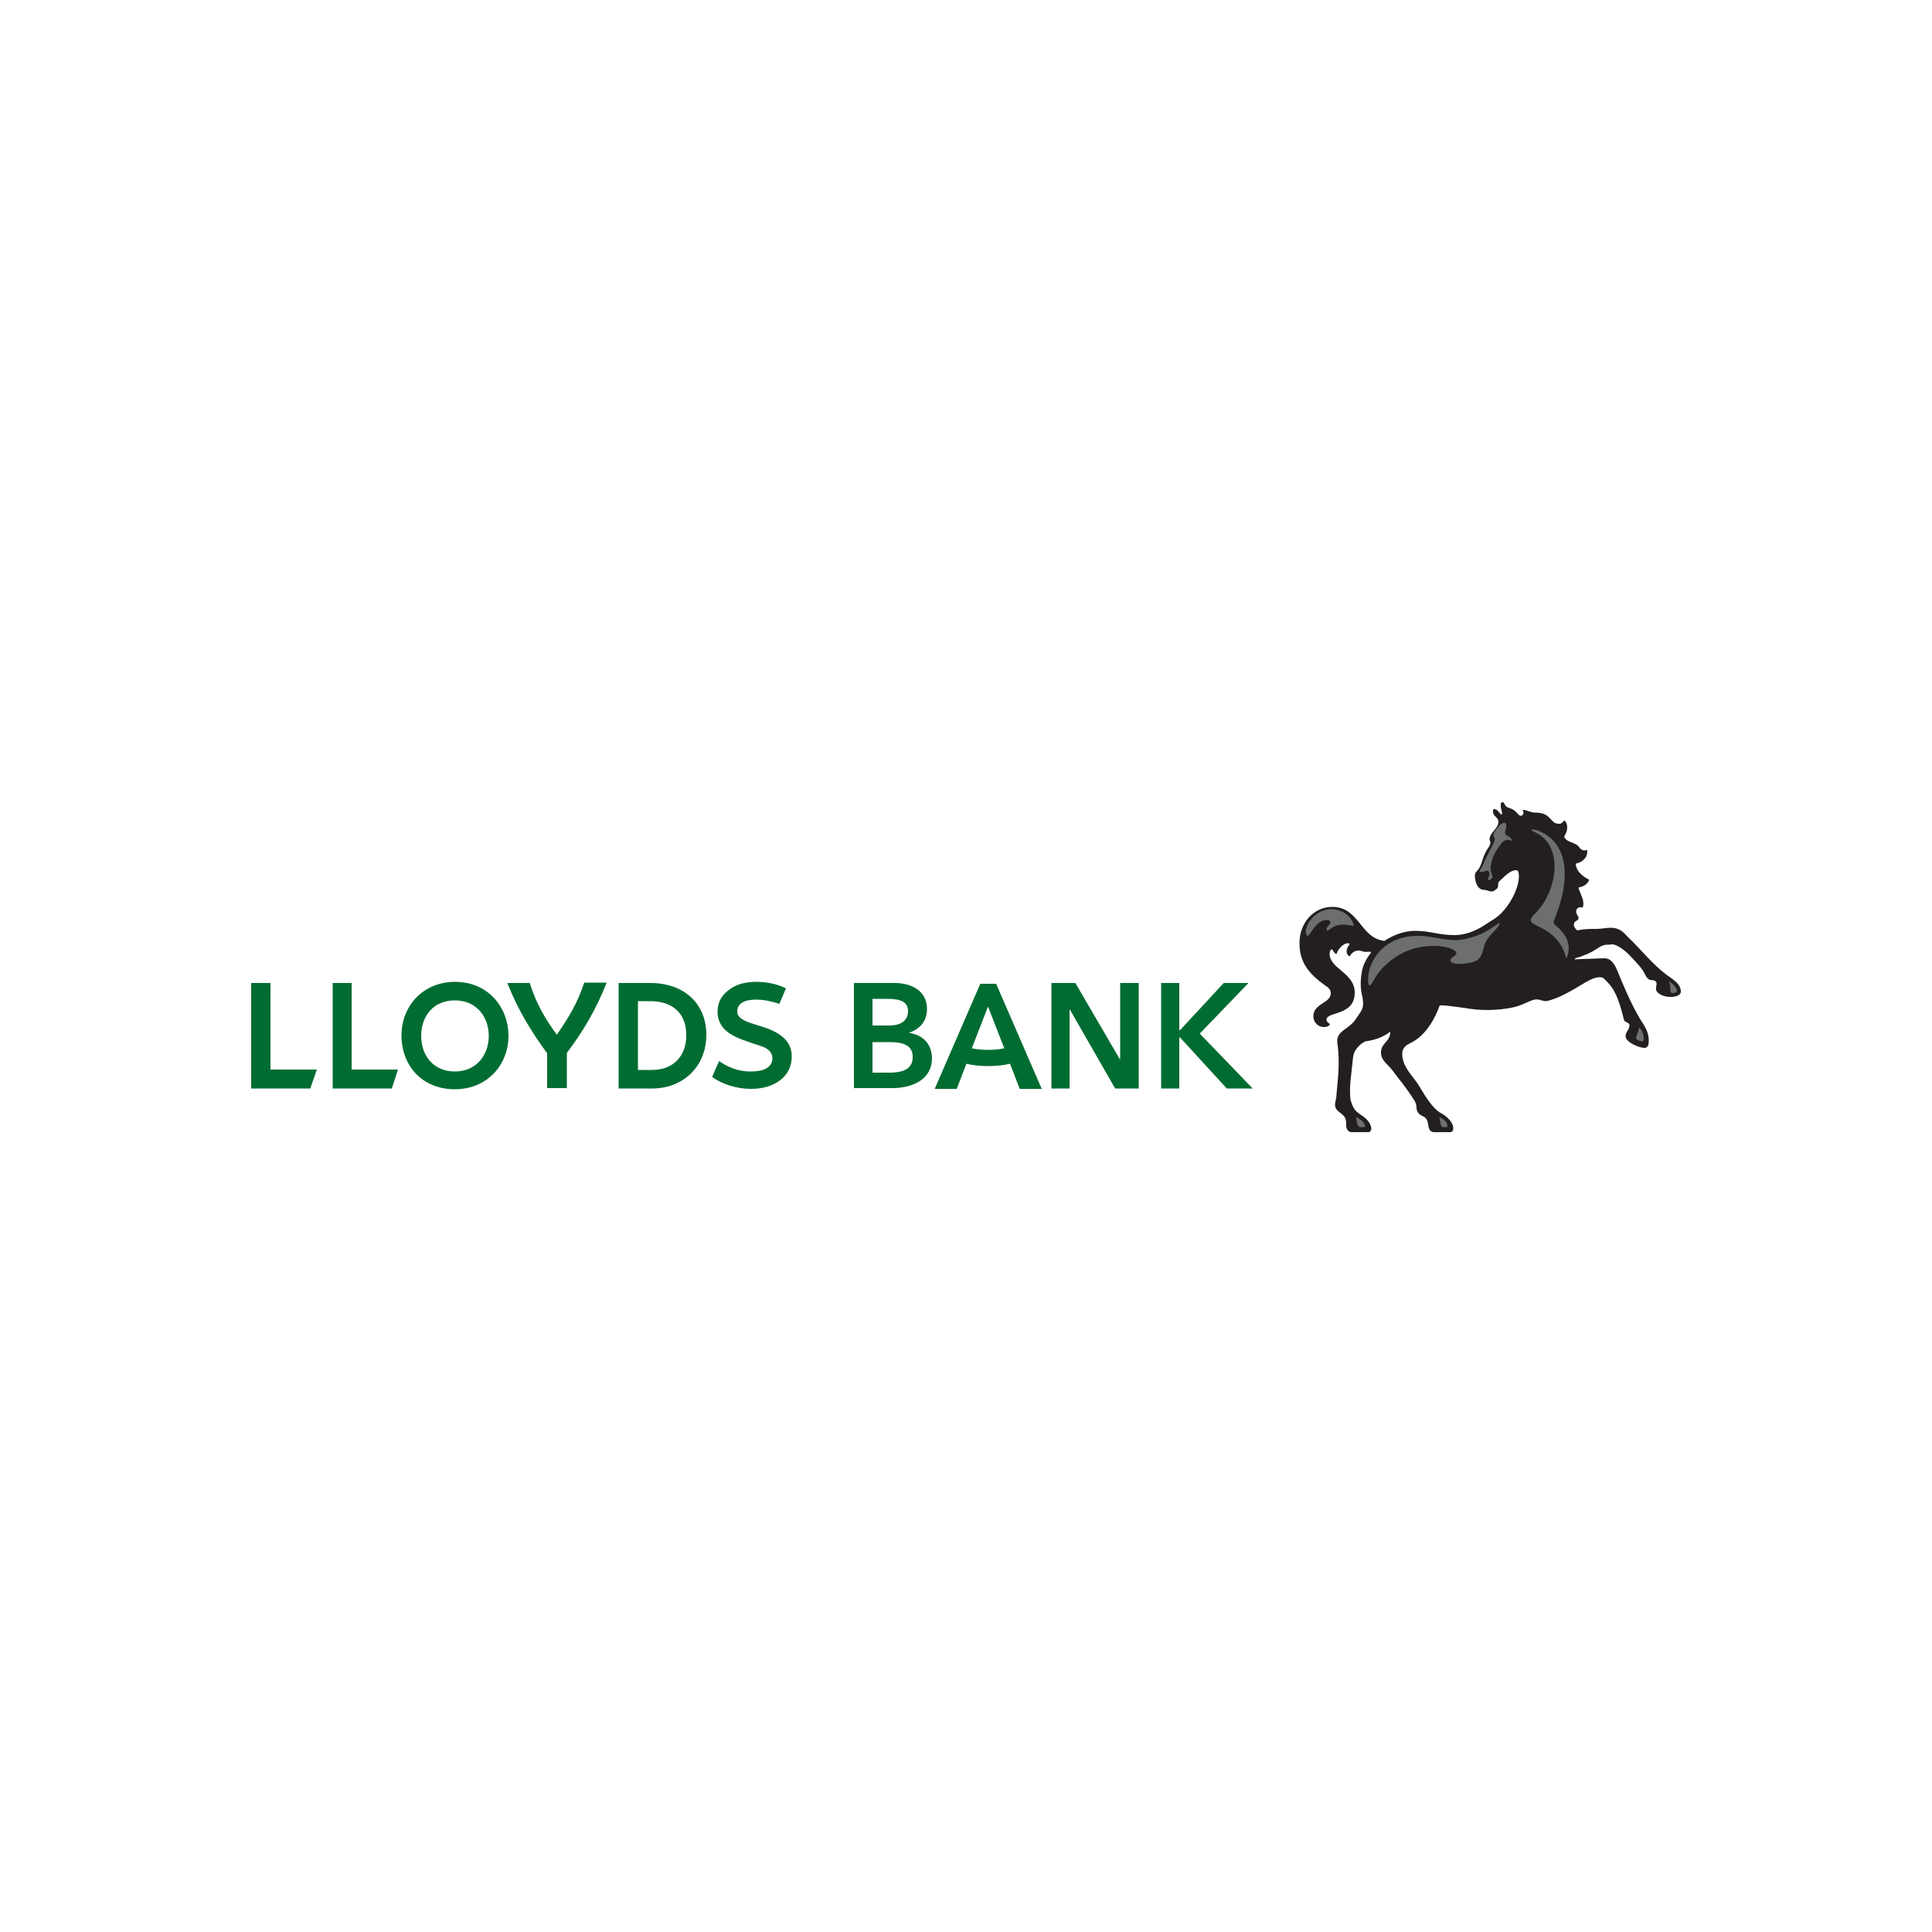
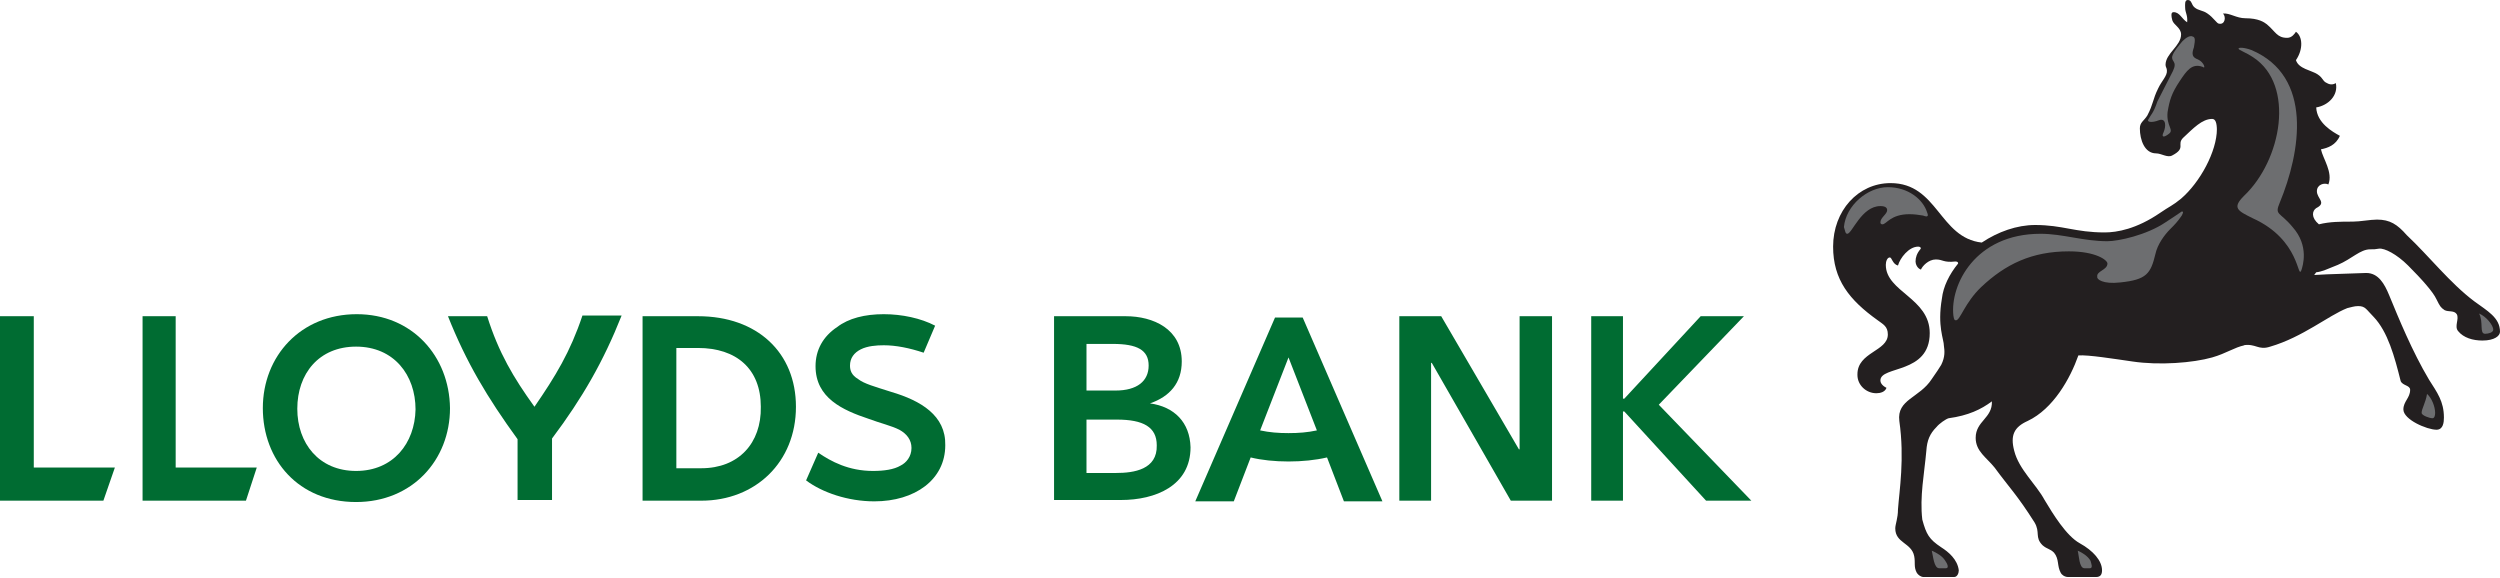
- <svg xmlns="http://www.w3.org/2000/svg" viewBox="0 0 500 500">
-   <g fill="#006c32">
-     <path d="M144.1 267.8c3.1-4.5 5.3-8.1 7.1-13.5h5.8c-2.7 6.8-5.8 12.2-10.3 18.2v9.1h-5.1v-9c-4.5-6.2-7.6-11.4-10.3-18.2h5.8c1.7 5.4 3.9 9.1 7 13.4m52.8-2.2c-2.5-.8-4-1.2-4.9-1.9-1-.6-1.2-1.3-1.2-2 0-1.1.6-1.9 1.6-2.4s2.3-.6 3.4-.6c1.8 0 3.8.4 5.9 1.1l1.7-4c-2.1-1.1-4.9-1.7-7.6-1.7-2.8 0-5.2.6-6.9 1.9-2.1 1.4-3.2 3.4-3.2 5.8 0 4.7 4 6.5 7.9 7.8 1.6.6 3.3 1 4.5 1.6 1.1.6 1.8 1.5 1.8 2.7 0 1.3-.8 2.2-1.6 2.6-1 .6-2.5.8-4.1.8-3.6 0-6.2-1.4-8.1-2.7l-1.8 4.1c2.4 1.8 6.2 3.1 10.1 3.1 6 0 10.5-3.2 10.5-8.3.1-4.4-3.6-6.6-8-7.9" />
-     <path d="M168.8 276.9h-3.7v-17.8h3.2c5.7 0 9.3 3.1 9.3 8.7.1 5.4-3.3 9.1-8.8 9.1m-.5-22.5h-8.2v27.3h8.7c8 0 14-5.7 14-13.9 0-8-5.7-13.4-14.5-13.4m61.9 23.2h-4.4v-7.9h4.5c3.9 0 5.9 1.1 5.9 3.8.1 3.6-3.4 4.1-6 4.1m-4.4-19.1h3.9c3.6 0 5.3.9 5.3 3.2s-1.7 3.7-4.9 3.7h-4.3v-6.9zm9.4 8.8h0c2.9-1 4.7-3 4.7-6.2 0-4.8-4.2-6.7-8.3-6.7H221v27.2h9.9c5.1 0 10.3-2.1 10.3-7.8-.1-3.7-2.4-6-6-6.5m59.5-12.9h-4.8v19.7h-.1l-11.5-19.7h-6.2v27.3h4.7v-20.4h.1l11.7 20.4h6.1zm15.8 13.1l12.6-13.1h-6.4l-11.3 12.2h-.2v-12.2h-4.7v27.3h4.7v-13.2h.2l12.1 13.2h6.7z" />
-     <path d="M86.1 281.7h15.3l1.6-4.9H91v-22.4h-4.9zm-21.1 0h15.3l1.7-4.9H70v-22.4h-5zm52.7-4.4c-5.5 0-8.7-4.1-8.7-9.2 0-5.2 3.2-9.2 8.7-9.2 5.6 0 8.8 4.2 8.8 9.3-.1 5-3.3 9.1-8.8 9.1m.1-23.2c-8.3 0-13.9 6.2-13.9 13.9s5.3 13.9 13.8 13.9c8.3 0 13.9-6.2 13.9-13.9-.1-7.7-5.6-13.9-13.8-13.9m137.9 21.8c2 0 4-.2 5.7-.6l2.5 6.5h5.7l-11.8-27.2h-4.1l-11.8 27.2h5.7l2.5-6.5c1.6.4 3.6.6 5.6.6m0-4.2c-1.5 0-2.8-.1-4.2-.4l4.2-10.8 4.2 10.8c-1.4.3-2.7.4-4.2.4" />
-   </g>
-   <path d="M431.2 252.2c1.9 1.4 3.8 2.4 3.8 4.5 0 .6-.8 1.3-2.6 1.3-1.4 0-2.8-.4-3.6-1.4-.6-.7.2-1.8-.2-2.5-.4-.6-1.2-.3-1.8-.6-.6-.4-.7-.6-1.2-1.6-.5-1.1-2.2-3-4.2-5-1.7-1.7-3.5-2.6-4.3-2.5-.6.1-.7.1-1.3.1-1.5 0-2.7 1.4-4.8 2.3-1.5.6-2.3 1-3.2 1.1l-.3.4 1.9-.1 5.8-.2c1.8 0 2.7 1.6 3.4 3.3 1.4 3.4 3.4 8.3 5.9 12.5 1.2 1.9 2.2 3.2 2.2 5.6 0 .7-.1 1.8-1.1 1.8-1.4 0-4.9-1.5-4.9-3 0-1.2 1-1.7 1-2.9 0-.7-1.1-.6-1.4-1.3-.9-3.6-1.9-7.3-4-9.5-1.1-1.1-1.2-1.6-2.3-1.6-.6 0-1.1.2-1.6.3-2.8 1.1-6.6 4.3-11.4 5.7-1.8.6-2.1-.5-4-.2h.2c-1.5.3-2.7 1.2-4.8 1.8-2.8.8-7.8 1.2-11.8.6-2.8-.4-6.5-1-8-.9-1.2 3.4-3.7 7.9-7.5 9.7-2 .9-2.6 2.1-2 4.4.7 2.8 3.2 4.9 4.5 7.3 1.2 2 3.2 5.3 5.2 6.4s3.3 2.6 3.3 4c0 .6-.2 1-.9 1h-4.1c-.6 0-1-.4-1.1-.6-.6-1.1-.2-2-1-3-.6-.6-1-.5-1.7-1.1-1.2-1.2-.3-1.9-1.2-3.4-2.6-4.1-3.7-5.1-5.9-8.1-1.2-1.5-2.8-2.4-2.8-4.4 0-2.5 2.5-2.9 2.4-5.4-1.6 1.2-3.5 2.1-6.4 2.5-.4.1-1.4.8-1.8 1.3-1 1-1.4 2-1.5 3.5-.3 3.4-1 6.8-.6 10.2.6 2.2 1 2.9 2.8 4.1 1.1.7 2.4 1.8 2.6 3.4 0 .4-.2 1-.7 1h-4.5c-.4 0-.8-.3-1-.6-.5-.9-.2-1.5-.4-2.5-.4-2-2.8-1.9-2.8-4.1 0-.6.4-1.5.4-2.8.2-2.8 1-7.5.2-13.1-.4-3.2 3-3.4 4.8-6.2 1.1-1.6.7-1 1.4-2.1.6-1.2.5-2.1.4-2.8 0-1-1-2.9-.3-7 .2-1.8 1.1-3.6 2.4-5.2 0-.1 0-.3-.4-.3-1.8.2-1.8-.3-2.9-.3s-2 1-2.2 1.5c-.6-.2-.8-.9-.8-1.2 0-.6.2-1.2.7-1.8.2-.2 0-.4-.3-.4-1.4 0-2.7 1.7-3 2.8-.8-.2-.9-1.2-1.2-1.2-.4 0-.6.6-.6 1.1 0 4 6.5 4.9 6.5 10.1 0 6.1-7.3 4.8-7.3 7 0 .4.3.8.9 1.1-.2.6-.9.8-1.5.8a2.73 2.73 0 0 1-2.8-2.8c0-3.3 4.5-3.4 4.5-5.9 0-1.2-.7-1.5-1.5-2.1-4.2-3-6.6-6-6.6-10.9 0-5.3 3.7-9.4 8.5-9.4 7 0 7.2 8.1 13.5 8.8 2.4-1.6 5.2-2.6 7.9-2.6 4.1 0 5.9 1.1 10.3 1.1 1.8 0 4.7-.5 8.2-2.9 1.3-.9 1.9-1.1 3.1-2.1 2.8-2.4 5.3-7 5.3-10.3v.2c0-1.1-.2-1.7-.7-1.7-1.5 0-2.8 1.4-4.3 2.8-1 1 .5 1.5-1.6 2.6-.7.4-1.6-.3-2.4-.3-1.7 0-2.4-2-2.4-3.7 0-.9.6-1.1 1.1-1.9.9-1.7.8-2.4 1.6-4 .5-1.1 1.4-1.9 1.3-2.7 0-.3-.2-.5-.2-.8 0-1.7 2.3-2.8 2.3-4.5 0-1-1.1-1.4-1.3-2.1s-.1-1-.1-1c.1-.2.2-.2.3-.2.9 0 1.2 1 2 1.5.1-1.1-.3-1.4-.3-2.2 0-.4-.1-1.1.4-1.1.6 0 .5.7 1 1.1.6.5 1.2.4 1.9.9.9.6 1.4 1.5 1.7 1.5.9.2 1.1-1 .6-1.5 1-.1 2 .7 3.3.7 2 0 2.8.6 3.2.9 1.3 1.1 1.5 2 3 2 .7 0 1.1-.6 1.3-.9 1 .7 1.1 2.6 0 4.2.4 1.3 2.3 1.5 3.2 2.1s.7 1 1.4 1.3c.5.3 1 .2 1.3 0 .4 1.8-1.1 3.3-2.9 3.6.1 2.3 2.4 3.6 3.5 4.2-.6 1.4-1.8 1.8-2.8 2 .3 1.4 1.8 3.4 1.1 5.2-.6-.3-1.7 0-1.7 1 0 1.1 1.5 1.7-.1 2.5-.6.4-.8 1.4.4 2.4 1.6-.4 3.2-.4 5-.4 1.1 0 2.6-.3 3.6-.3 1.9 0 3 .7 4.4 2.3 3.3 3.1 6.4 7.1 10 9.8" fill="#231f20" />
-   <g fill="#6d6e70">
-     <path d="M338.4 242.2c.7 0 2.1-4.1 4.9-4.1.8 0 1 .3 1 .6 0 .6-1 1.1-1 1.8 0 .2.1.3.3.3.6 0 1.2-1.5 4-1.5.7 0 1.4.1 2 .2.3.1 1 .4.6-.5-.6-1.9-2.8-3.7-5.8-3.7s-6.2 2.7-6.5 5.9c.2.6.2 1 .5 1m51.9-25.8c-.8-.3-1-.7-.6-1.8.2-1.1.2-1.5-.2-1.6-.4-.2-1 .2-1.5.7-.5.6-1.3 1.5-1.5 2.2-.2.9.8.7.1 2.2l-2.3 4.5c-.6 1.8-1 2-1.3 2.6-.4.5.5.6 1.5.2 1.1-.4 1.1.9.7 1.8-.3.6-.1.9.8.2.8-.6-.4-1.1-.2-3.2.3-1.8.6-2.8 1.8-4.6 1-1.5 1.8-2.7 3.4-2.1.5.4.2-.7-.7-1.1m34.7 53.1c.3 0 .4-.4.4-.8 0-.9-.5-2.2-1.2-2.8-.2 1.3-.8 2.2-.8 2.8 0 .4 1.2.8 1.6.8m7.8-12.5c.5 0 1.2-.2 1.2-.6 0-.7-1.1-2-2.1-2.4.7 1.3 0 3 .9 3" />
-     <path d="M398.4 239.9c7.1 3.2 6.6 9.2 7.2 7.7.2-.6 1.2-3.6-1.3-6.4-1.9-2.3-2.7-1.7-1.9-3.6 3.1-7.5 5-18.7-4.2-22.6-1.1-.4-1.9-.4-1.9-.2s1 .5 2.2 1.3c6.2 4.1 4.2 15.2-1.4 20.5-1.8 1.8-.9 2.2 1.3 3.3m-24.1 51.8c.5 0 .2-.7.1-1.1-.4-.7-1.2-1.2-1.9-1.5.2.7.2 2.6 1 2.6h.8m-21.3 0c.5 0 .2-.7-.1-1.1-.4-.7-1.3-1.2-2-1.5.2.7.3 2.6 1.1 2.6h1m25.8-42.3c3.9-.4 4.5-1.3 5.2-4.2.3-1.4 1.3-2.8 2.2-3.7.6-.6 1.1-1.1 1.7-2 .2-.4.3-.6 0-.6-.4.3-1.8 1.2-2.4 1.6-2.8 1.9-7 2.8-8.6 2.8-3.6 0-6.6-1.1-9.9-1.1-9.7 0-13.4 7.6-12.9 12.1.1.7.2.7.4.7.6 0 1.3-2.6 3.7-4.9 3.6-3.4 7.5-5.3 13-5.3 4 0 5.7 1.3 5.7 1.8 0 1-1.7 1.1-1.5 2-.1.3.8 1.1 3.4.8" />
+ <svg xmlns="http://www.w3.org/2000/svg" version="1.1" id="Layer_1" x="0px" y="0px" viewBox="0 0 370 85.4" style="enable-background:new 0 0 370 85.4;" xml:space="preserve">
+   <style type="text/css">
+ 	.st0{fill:#006C32;}
+ 	.st1{fill:#231F20;}
+ 	.st2{fill:#6D6E70;}
+ </style>
+   <g>
+     <g>
+       <path class="st0" d="M79.1,60.2c3.1-4.5,5.3-8.1,7.1-13.5H92c-2.7,6.8-5.8,12.2-10.3,18.2V74h-5.1v-9c-4.5-6.2-7.6-11.4-10.3-18.2    h5.8C73.8,52.2,76,55.9,79.1,60.2 M131.9,58c-2.5-0.8-4-1.2-4.9-1.9c-1-0.6-1.2-1.3-1.2-2c0-1.1,0.6-1.9,1.6-2.4s2.3-0.6,3.4-0.6    c1.8,0,3.8,0.4,5.9,1.1l1.7-4c-2.1-1.1-4.9-1.7-7.6-1.7c-2.8,0-5.2,0.6-6.9,1.9c-2.1,1.4-3.2,3.4-3.2,5.8c0,4.7,4,6.5,7.9,7.8    c1.6,0.6,3.3,1,4.5,1.6c1.1,0.6,1.8,1.5,1.8,2.7c0,1.3-0.8,2.2-1.6,2.6c-1,0.6-2.5,0.8-4.1,0.8c-3.6,0-6.2-1.4-8.1-2.7l-1.8,4.1    c2.4,1.8,6.2,3.1,10.1,3.1c6,0,10.5-3.2,10.5-8.3C140,61.5,136.3,59.3,131.9,58" />
+       <path class="st0" d="M103.8,69.3h-3.7V51.5h3.2c5.7,0,9.3,3.1,9.3,8.7C112.7,65.6,109.3,69.3,103.8,69.3 M103.3,46.8h-8.2v27.3    h8.7c8,0,14-5.7,14-13.9C117.8,52.2,112.1,46.8,103.3,46.8 M165.2,70h-4.4v-7.9h4.5c3.9,0,5.9,1.1,5.9,3.8    C171.3,69.5,167.8,70,165.2,70 M160.8,50.9h3.9c3.6,0,5.3,0.9,5.3,3.2s-1.7,3.7-4.9,3.7h-4.3V50.9L160.8,50.9z M170.2,59.7    L170.2,59.7c2.9-1,4.7-3,4.7-6.2c0-4.8-4.2-6.7-8.3-6.7H156V74h9.9c5.1,0,10.3-2.1,10.3-7.8C176.1,62.5,173.8,60.2,170.2,59.7     M229.7,46.8h-4.8v19.7h-0.1l-11.5-19.7h-6.2v27.3h4.7V53.7h0.1l11.7,20.4h6.1L229.7,46.8z M245.5,59.9l12.6-13.1h-6.4L240.4,59    h-0.2V46.8h-4.7v27.3h4.7V60.9h0.2l12.1,13.2h6.7L245.5,59.9z" />
+       <path class="st0" d="M21.1,74.1h15.3l1.6-4.9H26V46.8h-4.9V74.1z M0,74.1h15.3l1.7-4.9H5V46.8H0V74.1z M52.7,69.7    c-5.5,0-8.7-4.1-8.7-9.2c0-5.2,3.2-9.2,8.7-9.2c5.6,0,8.8,4.2,8.8,9.3C61.4,65.6,58.2,69.7,52.7,69.7 M52.8,46.5    c-8.3,0-13.9,6.2-13.9,13.9s5.3,13.9,13.8,13.9c8.3,0,13.9-6.2,13.9-13.9C66.5,52.7,61,46.5,52.8,46.5 M190.7,68.3    c2,0,4-0.2,5.7-0.6l2.5,6.5h5.7L192.8,47h-4.1l-11.8,27.2h5.7l2.5-6.5C186.7,68.1,188.7,68.3,190.7,68.3 M190.7,64.1    c-1.5,0-2.8-0.1-4.2-0.4l4.2-10.8l4.2,10.8C193.5,64,192.2,64.1,190.7,64.1" />
+     </g>
+     <path class="st1" d="M366.2,44.6c1.9,1.4,3.8,2.4,3.8,4.5c0,0.6-0.8,1.3-2.6,1.3c-1.4,0-2.8-0.4-3.6-1.4c-0.6-0.7,0.2-1.8-0.2-2.5   c-0.4-0.6-1.2-0.3-1.8-0.6c-0.6-0.4-0.7-0.6-1.2-1.6c-0.5-1.1-2.2-3-4.2-5c-1.7-1.7-3.5-2.6-4.3-2.5c-0.6,0.1-0.7,0.1-1.3,0.1   c-1.5,0-2.7,1.4-4.8,2.3c-1.5,0.6-2.3,1-3.2,1.1l-0.3,0.4l1.9-0.1l5.8-0.2c1.8,0,2.7,1.6,3.4,3.3c1.4,3.4,3.4,8.3,5.9,12.5   c1.2,1.9,2.2,3.2,2.2,5.6c0,0.7-0.1,1.8-1.1,1.8c-1.4,0-4.9-1.5-4.9-3c0-1.2,1-1.7,1-2.9c0-0.7-1.1-0.6-1.4-1.3   c-0.9-3.6-1.9-7.3-4-9.5c-1.1-1.1-1.2-1.6-2.3-1.6c-0.6,0-1.1,0.2-1.6,0.3c-2.8,1.1-6.6,4.3-11.4,5.7c-1.8,0.6-2.1-0.5-4-0.2h0.2   c-1.5,0.3-2.7,1.2-4.8,1.8c-2.8,0.8-7.8,1.2-11.8,0.6c-2.8-0.4-6.5-1-8-0.9c-1.2,3.4-3.7,7.9-7.5,9.7c-2,0.9-2.6,2.1-2,4.4   c0.7,2.8,3.2,4.9,4.5,7.3c1.2,2,3.2,5.3,5.2,6.4s3.3,2.6,3.3,4c0,0.6-0.2,1-0.9,1h-4.1c-0.6,0-1-0.4-1.1-0.6c-0.6-1.1-0.2-2-1-3   c-0.6-0.6-1-0.5-1.7-1.1c-1.2-1.2-0.3-1.9-1.2-3.4c-2.6-4.1-3.7-5.1-5.9-8.1c-1.2-1.5-2.8-2.4-2.8-4.4c0-2.5,2.5-2.9,2.4-5.4   c-1.6,1.2-3.5,2.1-6.4,2.5c-0.4,0.1-1.4,0.8-1.8,1.3c-1,1-1.4,2-1.5,3.5c-0.3,3.4-1,6.8-0.6,10.2c0.6,2.2,1,2.9,2.8,4.1   c1.1,0.7,2.4,1.8,2.6,3.4c0,0.4-0.2,1-0.7,1h-4.5c-0.4,0-0.8-0.3-1-0.6c-0.5-0.9-0.2-1.5-0.4-2.5c-0.4-2-2.8-1.9-2.8-4.1   c0-0.6,0.4-1.5,0.4-2.8c0.2-2.8,1-7.5,0.2-13.1c-0.4-3.2,3-3.4,4.8-6.2c1.1-1.6,0.7-1,1.4-2.1c0.6-1.2,0.5-2.1,0.4-2.8   c0-1-1-2.9-0.3-7c0.2-1.8,1.1-3.6,2.4-5.2c0-0.1,0-0.3-0.4-0.3c-1.8,0.2-1.8-0.3-2.9-0.3s-2,1-2.2,1.5c-0.6-0.2-0.8-0.9-0.8-1.2   c0-0.6,0.2-1.2,0.7-1.8c0.2-0.2,0-0.4-0.3-0.4c-1.4,0-2.7,1.7-3,2.8c-0.8-0.2-0.9-1.2-1.2-1.2c-0.4,0-0.6,0.6-0.6,1.1   c0,4,6.5,4.9,6.5,10.1c0,6.1-7.3,4.8-7.3,7c0,0.4,0.3,0.8,0.9,1.1c-0.2,0.6-0.9,0.8-1.5,0.8c-1.5,0-2.8-1.2-2.8-2.7   c0,0,0-0.1,0-0.1c0-3.3,4.5-3.4,4.5-5.9c0-1.2-0.7-1.5-1.5-2.1c-4.2-3-6.6-6-6.6-10.9c0-5.3,3.7-9.4,8.5-9.4c7,0,7.2,8.1,13.5,8.8   c2.4-1.6,5.2-2.6,7.9-2.6c4.1,0,5.9,1.1,10.3,1.1c1.8,0,4.7-0.5,8.2-2.9c1.3-0.9,1.9-1.1,3.1-2.1c2.8-2.4,5.3-7,5.3-10.3v0.2   c0-1.1-0.2-1.7-0.7-1.7c-1.5,0-2.8,1.4-4.3,2.8c-1,1,0.5,1.5-1.6,2.6c-0.7,0.4-1.6-0.3-2.4-0.3c-1.7,0-2.4-2-2.4-3.7   c0-0.9,0.6-1.1,1.1-1.9c0.9-1.7,0.8-2.4,1.6-4c0.5-1.1,1.4-1.9,1.3-2.7c0-0.3-0.2-0.5-0.2-0.8c0-1.7,2.3-2.8,2.3-4.5   c0-1-1.1-1.4-1.3-2.1s-0.1-1-0.1-1c0.1-0.2,0.2-0.2,0.3-0.2c0.9,0,1.2,1,2,1.5c0.1-1.1-0.3-1.4-0.3-2.2c0-0.4-0.1-1.1,0.4-1.1   c0.6,0,0.5,0.7,1,1.1c0.6,0.5,1.2,0.4,1.9,0.9c0.9,0.6,1.4,1.5,1.7,1.5c0.9,0.2,1.1-1,0.6-1.5c1-0.1,2,0.7,3.3,0.7   c2,0,2.8,0.6,3.2,0.9c1.3,1.1,1.5,2,3,2c0.7,0,1.1-0.6,1.3-0.9c1,0.7,1.1,2.6,0,4.2c0.4,1.3,2.3,1.5,3.2,2.1s0.7,1,1.4,1.3   c0.5,0.3,1,0.2,1.3,0c0.4,1.8-1.1,3.3-2.9,3.6c0.1,2.3,2.4,3.6,3.5,4.2c-0.6,1.4-1.8,1.8-2.8,2c0.3,1.4,1.8,3.4,1.1,5.2   c-0.6-0.3-1.7,0-1.7,1c0,1.1,1.5,1.7-0.1,2.5c-0.6,0.4-0.8,1.4,0.4,2.4c1.6-0.4,3.2-0.4,5-0.4c1.1,0,2.6-0.3,3.6-0.3   c1.9,0,3,0.7,4.4,2.3C359.5,37.9,362.6,41.9,366.2,44.6" />
+     <g>
+       <path class="st2" d="M273.4,34.6c0.7,0,2.1-4.1,4.9-4.1c0.8,0,1,0.3,1,0.6c0,0.6-1,1.1-1,1.8c0,0.2,0.1,0.3,0.3,0.3    c0.6,0,1.2-1.5,4-1.5c0.7,0,1.4,0.1,2,0.2c0.3,0.1,1,0.4,0.6-0.5c-0.6-1.9-2.8-3.7-5.8-3.7s-6.2,2.7-6.5,5.9    C273.1,34.2,273.1,34.6,273.4,34.6 M325.3,8.8c-0.8-0.3-1-0.7-0.6-1.8c0.2-1.1,0.2-1.5-0.2-1.6c-0.4-0.2-1,0.2-1.5,0.7    c-0.5,0.6-1.3,1.5-1.5,2.2c-0.2,0.9,0.8,0.7,0.1,2.2l-2.3,4.5c-0.6,1.8-1,2-1.3,2.6c-0.4,0.5,0.5,0.6,1.5,0.2    c1.1-0.4,1.1,0.9,0.7,1.8c-0.3,0.6-0.1,0.9,0.8,0.2c0.8-0.6-0.4-1.1-0.2-3.2c0.3-1.8,0.6-2.8,1.8-4.6c1-1.5,1.8-2.7,3.4-2.1    C326.5,10.3,326.2,9.2,325.3,8.8 M360,61.9c0.3,0,0.4-0.4,0.4-0.8c0-0.9-0.5-2.2-1.2-2.8c-0.2,1.3-0.8,2.2-0.8,2.8    C358.4,61.5,359.6,61.9,360,61.9 M367.8,49.4c0.5,0,1.2-0.2,1.2-0.6c0-0.7-1.1-2-2.1-2.4C367.6,47.7,366.9,49.4,367.8,49.4" />
+       <path class="st2" d="M333.4,32.3c7.1,3.2,6.6,9.2,7.2,7.7c0.2-0.6,1.2-3.6-1.3-6.4c-1.9-2.3-2.7-1.7-1.9-3.6    c3.1-7.5,5-18.7-4.2-22.6c-1.1-0.4-1.9-0.4-1.9-0.2s1,0.5,2.2,1.3c6.2,4.1,4.2,15.2-1.4,20.5C330.3,30.8,331.2,31.2,333.4,32.3     M309.3,84.1c0.5,0,0.2-0.7,0.1-1.1c-0.4-0.7-1.2-1.2-1.9-1.5c0.2,0.7,0.2,2.6,1,2.6H309.3 M288,84.1c0.5,0,0.2-0.7-0.1-1.1    c-0.4-0.7-1.3-1.2-2-1.5c0.2,0.7,0.3,2.6,1.1,2.6H288 M313.8,41.8c3.9-0.4,4.5-1.3,5.2-4.2c0.3-1.4,1.3-2.8,2.2-3.7    c0.6-0.6,1.1-1.1,1.7-2c0.2-0.4,0.3-0.6,0-0.6c-0.4,0.3-1.8,1.2-2.4,1.6c-2.8,1.9-7,2.8-8.6,2.8c-3.6,0-6.6-1.1-9.9-1.1    c-9.7,0-13.4,7.6-12.9,12.1c0.1,0.7,0.2,0.7,0.4,0.7c0.6,0,1.3-2.6,3.7-4.9c3.6-3.4,7.5-5.3,13-5.3c4,0,5.7,1.3,5.7,1.8    c0,1-1.7,1.1-1.5,2C310.3,41.3,311.2,42.1,313.8,41.8" />
+     </g>
  </g>
</svg>
